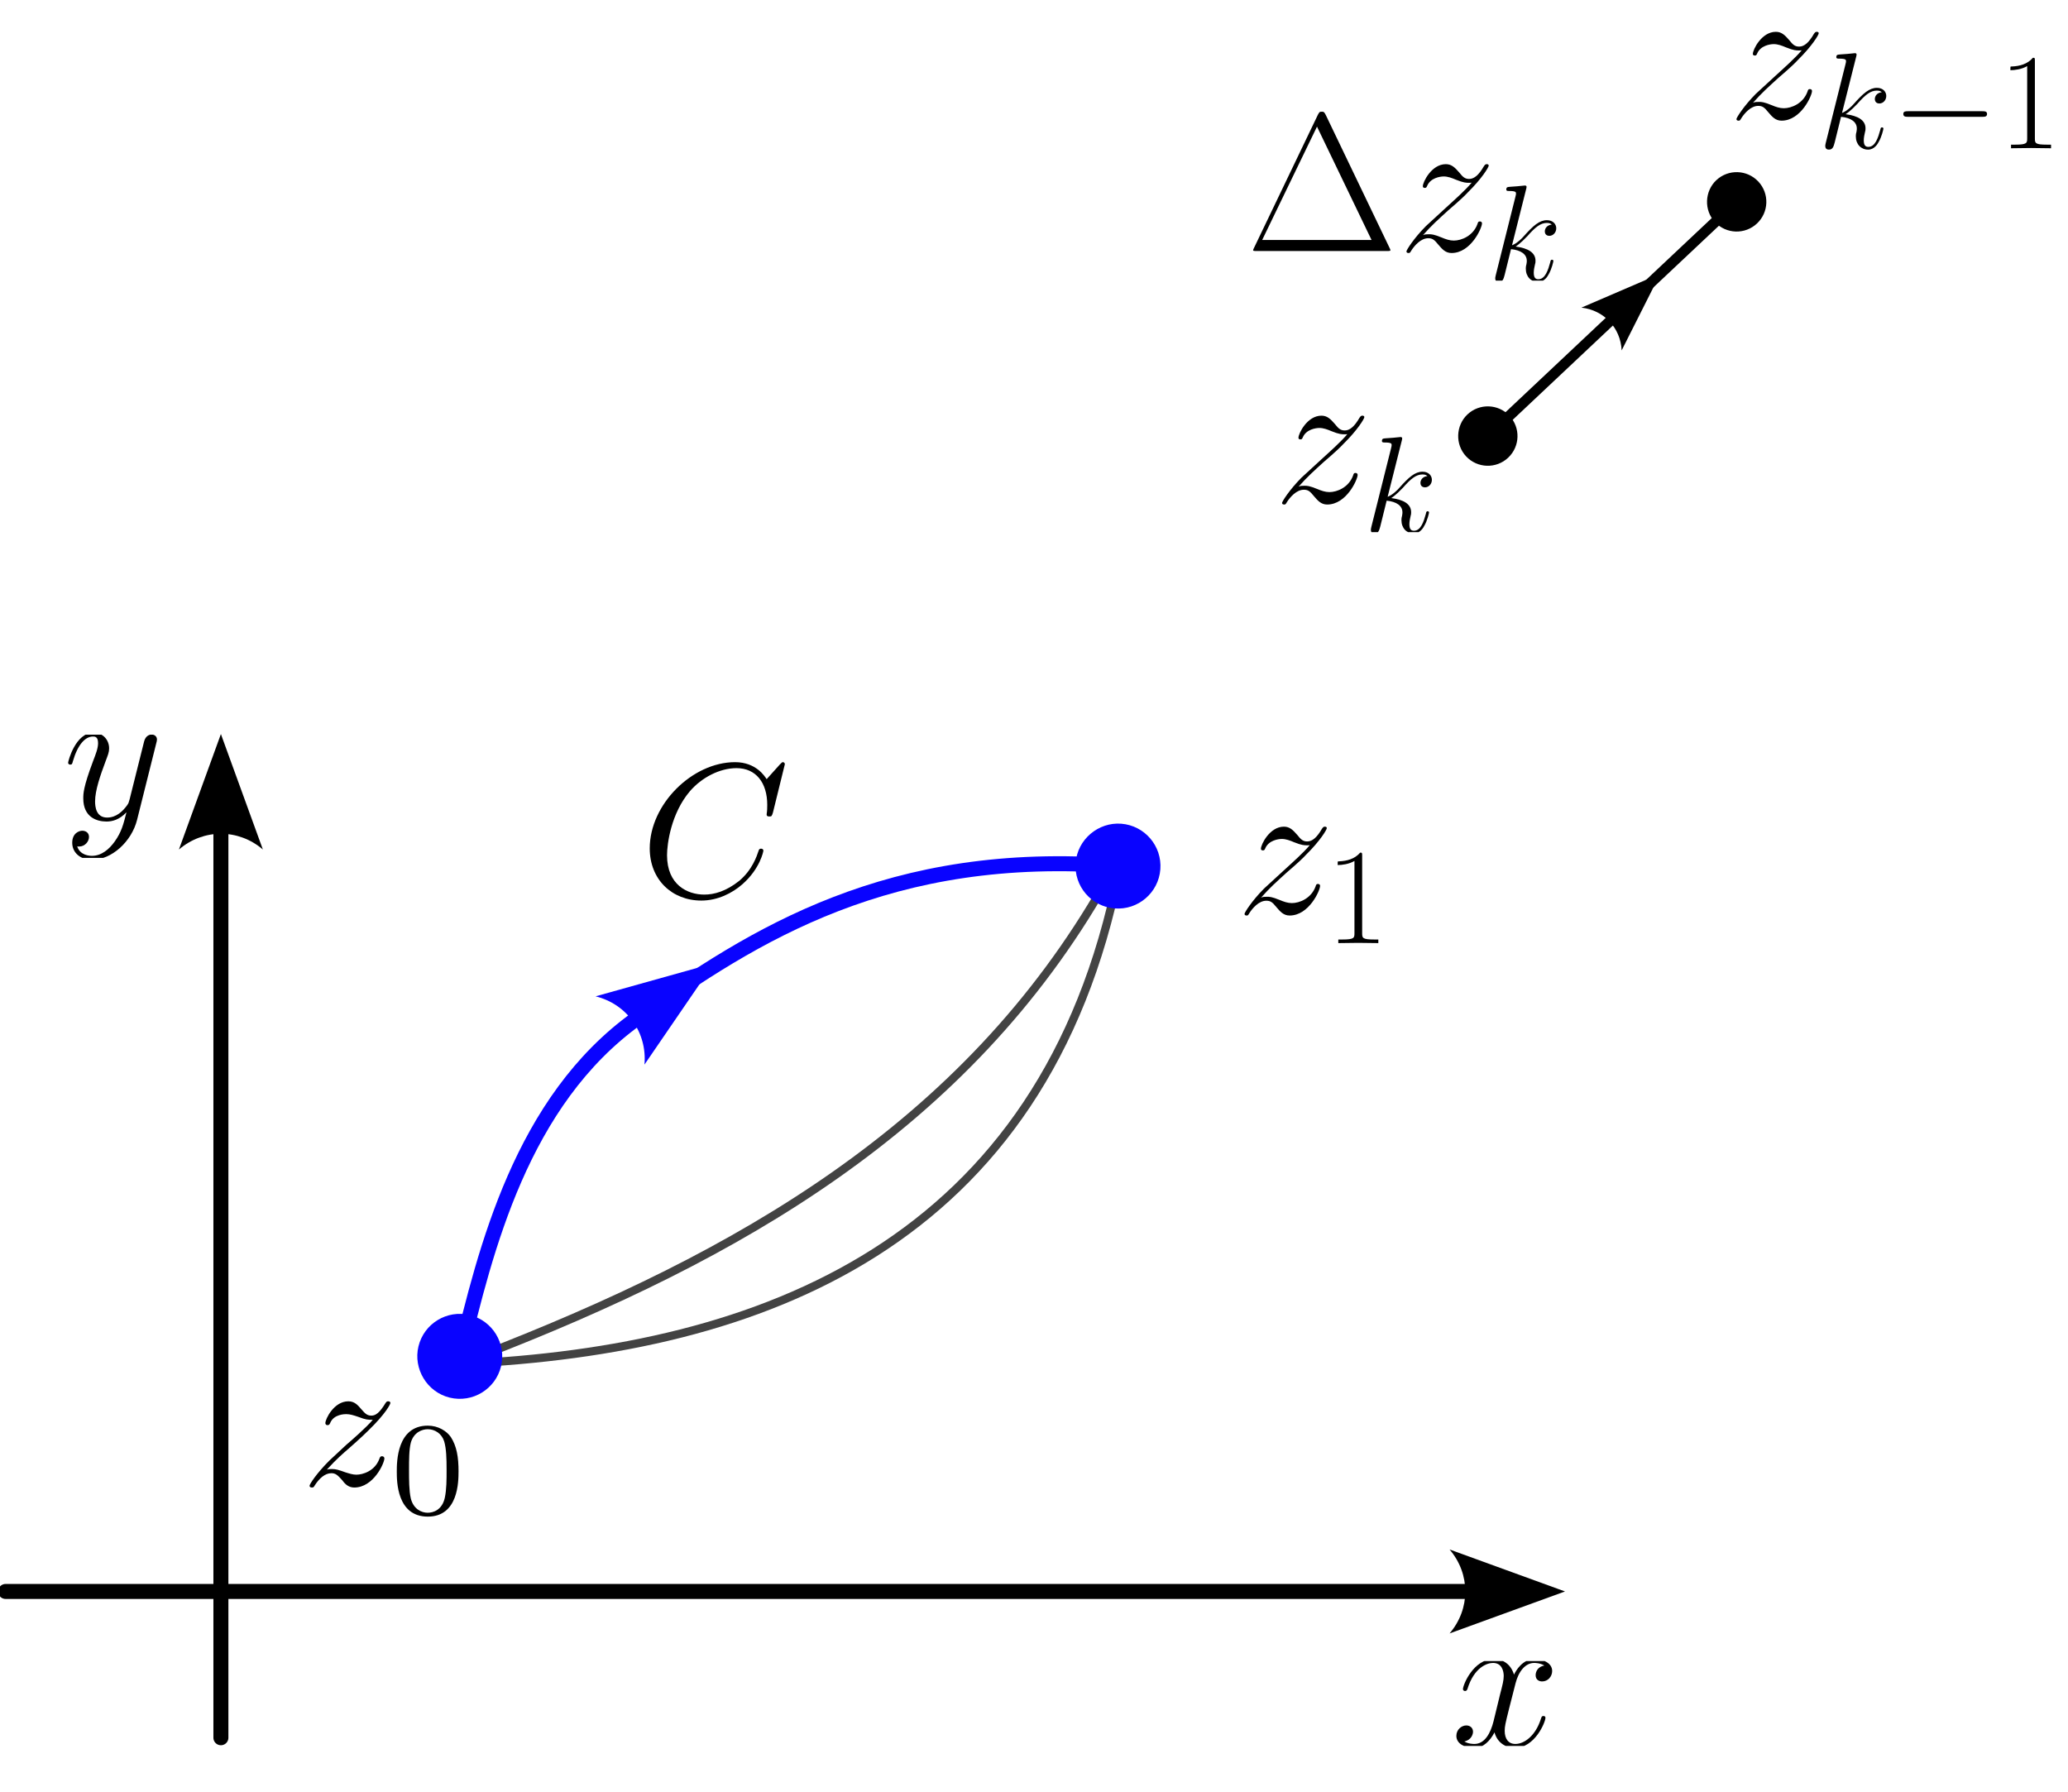
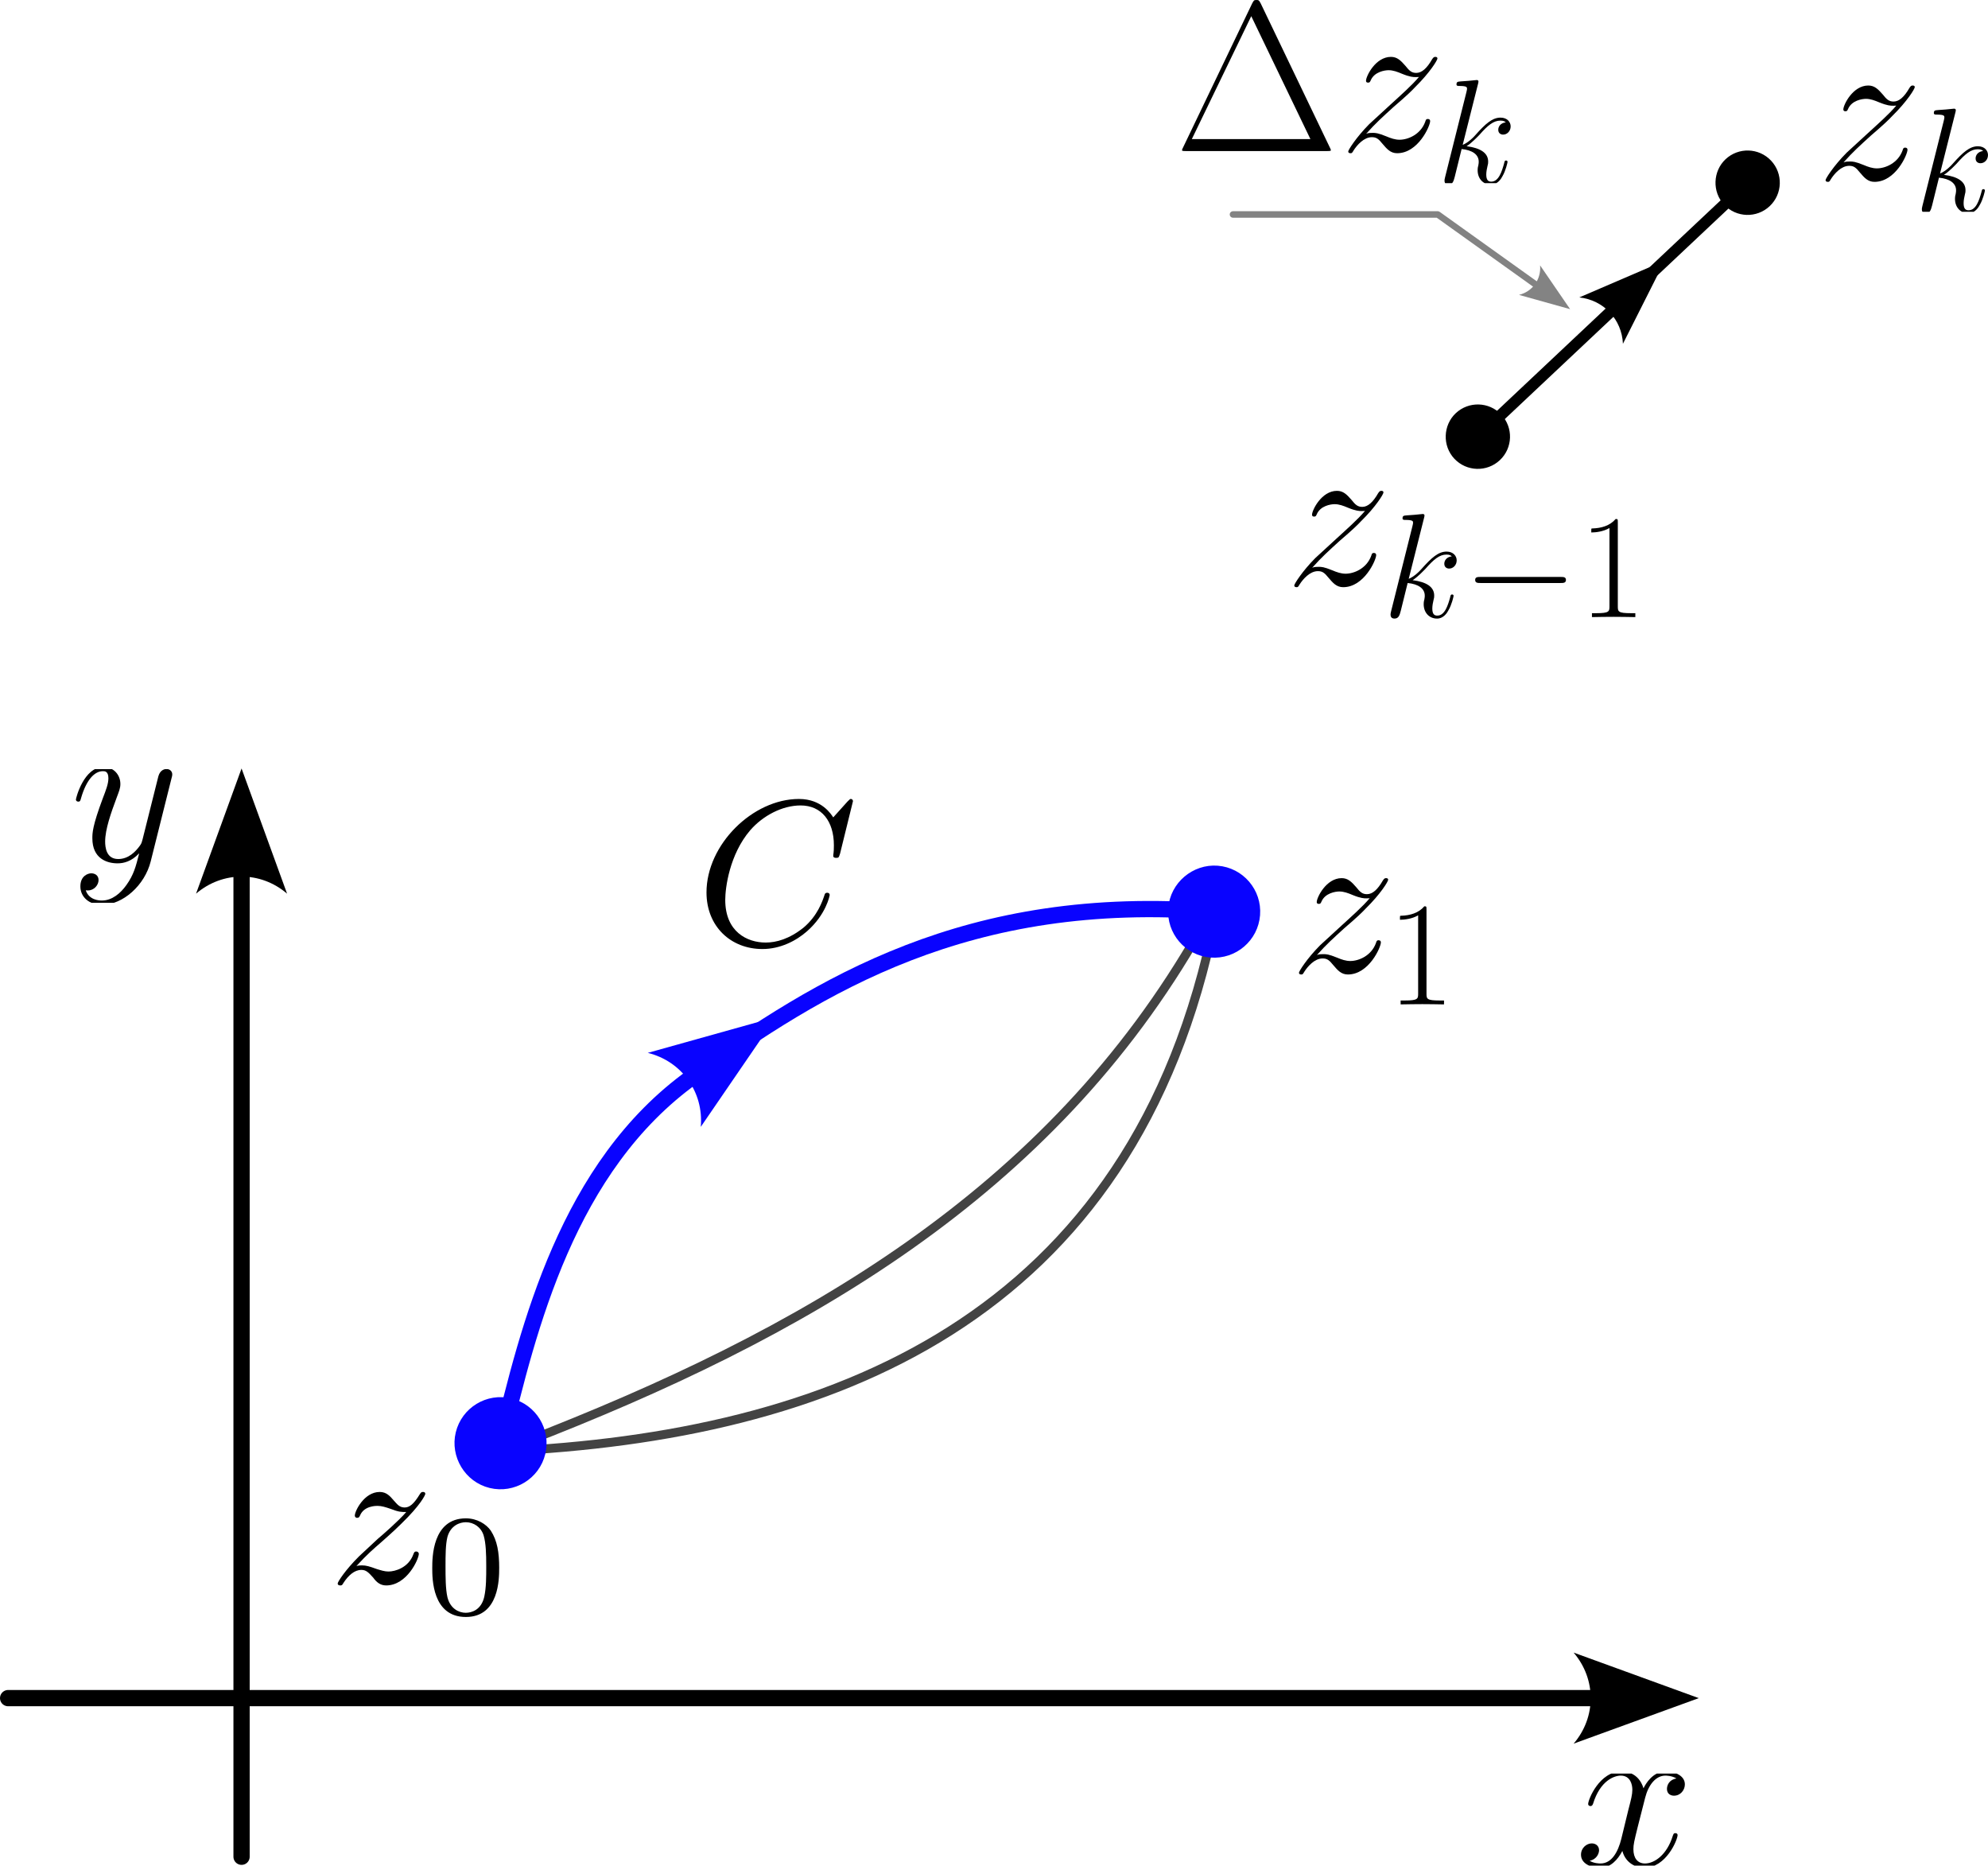
- <svg xmlns="http://www.w3.org/2000/svg" width="91.732mm" height="79.441mm" viewBox="0 0 91.732 79.441" version="1.1" id="svg5">
+ <svg xmlns="http://www.w3.org/2000/svg" width="81.338mm" height="76.312mm" viewBox="0 0 81.338 76.312" version="1.1" id="svg5">
  <defs id="defs2">
    <marker style="overflow:visible" id="marker2812" refX="0" refY="0" orient="auto" markerWidth="5.667" markerHeight="5.667" viewBox="0 0 5.667 5.667" preserveAspectRatio="xMidYMid">
      <path transform="scale(0.5)" style="fill:context-stroke;fill-rule:evenodd;stroke:context-stroke;stroke-width:1pt" d="M 5,0 C 5,2.76 2.76,5 0,5 -2.76,5 -5,2.76 -5,0 c 0,-2.76 2.3,-5 5,-5 2.76,0 5,2.24 5,5 z" id="path2810" />
    </marker>
    <marker style="overflow:visible" id="Dot" refX="0" refY="0" orient="auto" markerWidth="5.667" markerHeight="5.667" viewBox="0 0 5.667 5.667" preserveAspectRatio="xMidYMid">
      <path transform="scale(0.5)" style="fill:context-stroke;fill-rule:evenodd;stroke:context-stroke;stroke-width:1pt" d="M 5,0 C 5,2.76 2.76,5 0,5 -2.76,5 -5,2.76 -5,0 c 0,-2.76 2.3,-5 5,-5 2.76,0 5,2.24 5,5 z" id="Dot1" />
    </marker>
    <marker style="overflow:visible" id="Arrow2" refX="0" refY="0" orient="auto-start-reverse" markerWidth="7.7" markerHeight="5.6" viewBox="0 0 7.7 5.6" preserveAspectRatio="xMidYMid">
      <path transform="scale(0.7)" d="M -2,-4 9,0 -2,4 c 2,-2.33 2,-5.66 0,-8 z" style="fill:context-stroke;fill-rule:evenodd;stroke:none" id="arrow2L" />
    </marker>
    <clipPath id="clipPath6524">
      <path d="m 61,0 h 6 v 24.742 h -6 z m 0,0" id="path2122" />
    </clipPath>
    <clipPath id="clipPath8615">
      <path d="m 82,0 h 7 v 24.742 h -7 z m 0,0" id="path5694" />
    </clipPath>
    <clipPath id="clipPath8948">
      <path d="M 1,0 H 18.68 V 16.938 H 1 Z m 0,0" id="path6228" />
    </clipPath>
    <clipPath id="clipPath5422">
      <path d="m 118,0 h 13 v 22.031 h -13 z m 0,0" id="path1556" />
    </clipPath>
    <clipPath id="clipPath9208">
      <path d="m 127,0 h 13 v 22.031 h -13 z m 0,0" id="path1597" />
    </clipPath>
    <clipPath id="clipPath6456">
      <path d="M 1,0 H 14 V 22.031 H 1 Z m 0,0" id="path2608" />
    </clipPath>
    <clipPath id="clipPath5936">
      <path d="m 14,3 h 8 v 11.391 h -8 z m 0,0" id="path9311" />
    </clipPath>
    <clipPath id="clipPath8327">
      <path d="m 15,3 h 6 v 11.391 h -6 z m 0,0" id="path3182" />
    </clipPath>
    <clipPath id="clipPath8962">
      <path d="M 0,0 H 13 V 10.672 H 0 Z m 0,0" id="path6381" />
    </clipPath>
    <clipPath id="clipPath3223">
      <path d="M 0,0 H 12 V 15.492 H 0 Z m 0,0" id="path8065" />
    </clipPath>
    <clipPath id="clipPath3399">
      <path d="m 11,3 h 8 v 11.391 h -8 z m 0,0" id="path4190" />
    </clipPath>
    <clipPath id="clipPath1534">
      <path d="m 12,3 h 6 v 11.391 h -6 z m 0,0" id="path8393" />
    </clipPath>
    <clipPath id="clipPath2042">
      <path d="m 31,8 h 9 v 12.652 h -9 z m 0,0" id="path9363" />
    </clipPath>
    <clipPath id="clipPath6329">
      <path d="M 1,0 H 19 V 16.938 H 1 Z m 0,0" id="path6600" />
    </clipPath>
    <clipPath id="clipPath4741">
      <path d="m 12,2 h 8 v 12.391 h -8 z m 0,0" id="path6237" />
    </clipPath>
    <clipPath id="clipPath9639">
      <path d="m 12,2 h 8 v 12.391 h -8 z m 0,0" id="path6100" />
    </clipPath>
  </defs>
-   <g id="layer1" transform="translate(-46.4613, -109.821)">
+   <g id="layer1" transform="translate(-46.3766,-110.9424)">
    <path style="fill:none;stroke:#434343;stroke-width:0.365;stroke-linecap:butt;stroke-linejoin:miter;stroke-dasharray:none;stroke-opacity:1" d="m 67.033,170.305 c 13.167,-0.618 25.759,-5.268 29.055,-21.791" id="path4450" />
    <path style="fill:none;stroke:#000000;stroke-width:0.665;stroke-linecap:round;stroke-linejoin:miter;stroke-dasharray:none;stroke-opacity:1;marker-start:url(#Arrow2)" d="m 56.26,146.566 v 40.325" id="path236" />
    <path style="fill:none;stroke:#000000;stroke-width:0.665;stroke-linecap:round;stroke-linejoin:miter;stroke-dasharray:none;stroke-opacity:1;marker-start:url(#Arrow2)" d="M 111.692,180.403 H 46.709" id="path1063" />
    <path style="fill:none;stroke:#434343;stroke-width:0.365;stroke-linecap:butt;stroke-linejoin:miter;stroke-dasharray:none;stroke-opacity:1" d="M 67.849,169.927 C 79.132,165.56 89.323,159.817 95.482,148.992" id="path4448" />
    <path style="fill:none;stroke:#0903ff;stroke-width:0.665;stroke-linecap:round;stroke-linejoin:miter;stroke-dasharray:none;stroke-opacity:1;marker-start:url(#Dot);marker-mid:url(#Arrow2);marker-end:url(#marker2812)" d="m 66.855,169.976 c 1.141,-4.71 2.726,-11.315 7.866,-14.995 5.189,-3.716 11.213,-7.537 21.332,-6.749" id="path1127" />
    <g transform="translate(111.0623,183.4019)" id="g441">
      <g id="surface1" transform="matrix(0.352778,0,0,0.352778,-0.242535,0.0881504)">
        <g clip-path="url(#clipPath8962)" clip-rule="nonzero" id="g19">
          <g style="fill:#000000;fill-opacity:1" id="g17">
            <g id="use15" transform="translate(0,10.672)">
              <path style="stroke:none" d="m 11.75,-10.109 c -0.797,0.141 -1.094,0.734 -1.094,1.219 0,0.594 0.469,0.781 0.812,0.781 0.75,0 1.266,-0.641 1.266,-1.312 0,-1.031 -1.188,-1.5 -2.234,-1.5 -1.5,0 -2.344,1.484 -2.562,1.953 -0.578,-1.859 -2.109,-1.953 -2.562,-1.953 -2.531,0 -3.859,3.234 -3.859,3.781 0,0.109 0.094,0.234 0.266,0.234 0.203,0 0.25,-0.156 0.297,-0.25 0.844,-2.75 2.5,-3.281 3.219,-3.281 1.125,0 1.344,1.047 1.344,1.641 C 6.641,-8.25 6.5,-7.688 6.188,-6.5 l -0.828,3.406 c -0.375,1.484 -1.094,2.844 -2.406,2.844 -0.125,0 -0.75,0 -1.266,-0.312 0.891,-0.188 1.094,-0.922 1.094,-1.219 0,-0.5 -0.375,-0.797 -0.844,-0.797 -0.594,0 -1.25,0.516 -1.25,1.312 0,1.047 1.172,1.516 2.234,1.516 1.188,0 2.031,-0.938 2.562,-1.953 C 5.875,-0.25 7.109,0.25 8.031,0.25 c 2.531,0 3.859,-3.25 3.859,-3.797 0,-0.125 -0.094,-0.219 -0.25,-0.219 -0.219,0 -0.234,0.125 -0.312,0.328 -0.672,2.172 -2.109,3.188 -3.219,3.188 -0.875,0 -1.344,-0.641 -1.344,-1.656 0,-0.547 0.094,-0.938 0.5,-2.578 L 8.125,-7.859 C 8.5,-9.344 9.344,-10.438 10.484,-10.438 c 0.047,0 0.734,0 1.266,0.328 z m 0,0" id="path26" />
            </g>
          </g>
        </g>
      </g>
    </g>
    <g transform="translate(49.48293,142.3156)" id="g539">
      <g id="g537" transform="matrix(0.352778,0,0,0.352778,-0.237023,0.0881504)">
        <g clip-path="url(#clipPath3223)" clip-rule="nonzero" id="g535">
          <g style="fill:#000000;fill-opacity:1" id="g533">
            <g id="g531" transform="translate(0,10.672)">
              <path style="stroke:none" d="M 6.516,2.781 C 5.844,3.719 4.875,4.562 3.672,4.562 3.375,4.562 2.188,4.516 1.812,3.375 1.891,3.391 2,3.391 2.062,3.391 2.797,3.391 3.297,2.75 3.297,2.188 3.297,1.609 2.828,1.406 2.453,1.406 2.062,1.406 1.188,1.703 1.188,2.922 1.188,4.188 2.25,5.062 3.672,5.062 c 2.469,0 4.984,-2.281 5.672,-5.031 l 2.422,-9.672 c 0.031,-0.125 0.078,-0.266 0.078,-0.422 0,-0.375 -0.297,-0.625 -0.672,-0.625 -0.219,0 -0.734,0.109 -0.938,0.844 l -1.828,7.297 c -0.125,0.438 -0.125,0.484 -0.328,0.766 -0.5,0.688 -1.312,1.531 -2.5,1.531 C 4.188,-0.25 4.062,-1.609 4.062,-2.281 c 0,-1.406 0.672,-3.312 1.344,-5.109 0.266,-0.719 0.422,-1.062 0.422,-1.562 0,-1.031 -0.75,-1.969 -1.969,-1.969 -2.266,0 -3.188,3.594 -3.188,3.781 0,0.109 0.094,0.234 0.266,0.234 0.234,0 0.25,-0.109 0.344,-0.453 0.609,-2.078 1.547,-3.078 2.516,-3.078 0.219,0 0.641,0 0.641,0.828 0,0.641 -0.281,1.359 -0.641,2.297 -1.219,3.25 -1.219,4.062 -1.219,4.656 0,2.359 1.688,2.906 2.922,2.906 0.719,0 1.609,-0.219 2.484,-1.141 L 8,-0.875 C 7.625,0.594 7.391,1.562 6.516,2.781 Z m 0,0" id="path529" />
            </g>
          </g>
        </g>
      </g>
    </g>
-     <g transform="translate(101.6662,146.4838)" id="g789">
+     <g transform="translate(99.52321,146.862)" id="g789">
      <g id="g787" transform="matrix(0.352778,0,0,0.352778,-0.374826,0.0881504)">
        <g style="fill:#000000;fill-opacity:1" id="g777">
          <g id="g775" transform="translate(0,10.672)">
            <path style="stroke:none" d="m 3.141,-2 c 1.078,-1.219 1.938,-1.984 3.172,-3.109 1.5,-1.281 2.141,-1.906 2.484,-2.281 1.734,-1.703 2.609,-3.141 2.609,-3.344 0,-0.188 -0.203,-0.188 -0.25,-0.188 -0.172,0 -0.234,0.094 -0.359,0.266 -0.609,1.062 -1.203,1.594 -1.844,1.594 -0.531,0 -0.797,-0.234 -1.266,-0.828 -0.531,-0.609 -0.953,-1.031 -1.672,-1.031 -1.797,0 -2.891,2.25 -2.891,2.766 0,0.078 0.016,0.219 0.25,0.219 0.188,0 0.219,-0.094 0.297,-0.266 C 4.094,-9.188 5.281,-9.375 5.75,-9.375 c 0.516,0 1.016,0.188 1.531,0.406 0.953,0.391 1.344,0.391 1.594,0.391 0.172,0 0.266,0 0.391,-0.016 C 8.453,-7.625 7.109,-6.438 6,-5.422 L 3.5,-3.125 c -1.516,1.531 -2.438,3 -2.438,3.172 0,0.156 0.125,0.203 0.281,0.203 0.141,0 0.172,-0.031 0.344,-0.328 0.391,-0.609 1.188,-1.531 2.109,-1.531 0.516,0 0.766,0.172 1.266,0.797 0.469,0.547 0.891,1.062 1.672,1.062 2.438,0 3.828,-3.156 3.828,-3.719 0,-0.094 -0.031,-0.25 -0.281,-0.25 -0.188,0 -0.219,0.094 -0.297,0.344 -0.547,1.469 -2,2.062 -2.969,2.062 C 6.5,-1.312 6,-1.484 5.484,-1.703 c -1,-0.406 -1.266,-0.406 -1.594,-0.406 -0.25,0 -0.516,0 -0.75,0.109 z m 0,0" id="path773" />
          </g>
        </g>
        <g clip-path="url(#clipPath1534)" clip-rule="nonzero" id="g785">
          <g style="fill:#000000;fill-opacity:1" id="g783">
            <g id="g781" transform="translate(11.275,14.39)">
              <path style="stroke:none" d="m 4.578,-11 c 0,-0.359 -0.016,-0.375 -0.25,-0.375 -0.672,0.797 -1.688,1.062 -2.656,1.094 -0.047,0 -0.141,0 -0.156,0.031 C 1.5,-10.203 1.5,-10.172 1.5,-9.812 c 0.531,0 1.422,-0.109 2.109,-0.516 V -1.25 c 0,0.594 -0.031,0.797 -1.516,0.797 H 1.578 V 0 c 0.828,-0.016 1.688,-0.031 2.516,-0.031 0.828,0 1.688,0.016 2.516,0.031 V -0.453 H 6.094 c -1.484,0 -1.516,-0.188 -1.516,-0.797 z m 0,0" id="path779" />
            </g>
          </g>
        </g>
      </g>
    </g>
-     <g transform="translate(102.047,114.7752)" id="g949">
+     <g transform="translate(94.73791,110.9424)" id="g949">
      <g id="g947" transform="matrix(0.352778,0,0,0.352778,-0.325217,0.205184)">
        <g style="fill:#000000;fill-opacity:1" id="g938">
          <g id="use27" transform="translate(0,16.934)">
            <path style="stroke:none" d="m 10.062,-17.094 c -0.203,-0.422 -0.297,-0.422 -0.5,-0.422 -0.297,0 -0.312,0.047 -0.5,0.391 L 1.047,-0.422 C 1.016,-0.375 0.922,-0.156 0.922,-0.125 0.922,-0.031 0.938,0 1.391,0 H 17.719 c 0.453,0 0.469,-0.031 0.469,-0.125 0,-0.031 -0.094,-0.25 -0.125,-0.297 z m -1.109,1.453 6.859,14.25 h -13.75 z m 0,0" id="path46" />
          </g>
        </g>
        <g style="fill:#000000;fill-opacity:1" id="g33">
          <g id="use31" transform="translate(19.138,16.934)">
            <path style="stroke:none" d="m 3.141,-2 c 1.078,-1.219 1.938,-1.984 3.172,-3.109 1.5,-1.281 2.141,-1.906 2.484,-2.281 1.734,-1.703 2.609,-3.141 2.609,-3.344 0,-0.188 -0.203,-0.188 -0.25,-0.188 -0.172,0 -0.234,0.094 -0.359,0.266 -0.609,1.062 -1.203,1.594 -1.844,1.594 -0.531,0 -0.797,-0.234 -1.266,-0.828 -0.531,-0.609 -0.953,-1.031 -1.672,-1.031 -1.797,0 -2.891,2.25 -2.891,2.766 0,0.078 0.016,0.219 0.25,0.219 0.188,0 0.219,-0.094 0.297,-0.266 C 4.094,-9.188 5.281,-9.375 5.75,-9.375 c 0.516,0 1.016,0.188 1.531,0.406 0.953,0.391 1.344,0.391 1.594,0.391 0.172,0 0.266,0 0.391,-0.016 C 8.453,-7.625 7.109,-6.438 6,-5.422 L 3.5,-3.125 c -1.516,1.531 -2.438,3 -2.438,3.172 0,0.156 0.125,0.203 0.281,0.203 0.141,0 0.172,-0.031 0.344,-0.328 0.391,-0.609 1.188,-1.531 2.109,-1.531 0.516,0 0.766,0.172 1.266,0.797 0.469,0.547 0.891,1.062 1.672,1.062 2.438,0 3.828,-3.156 3.828,-3.719 0,-0.094 -0.031,-0.25 -0.281,-0.25 -0.188,0 -0.219,0.094 -0.297,0.344 -0.547,1.469 -2,2.062 -2.969,2.062 C 6.5,-1.312 6,-1.484 5.484,-1.703 c -1,-0.406 -1.266,-0.406 -1.594,-0.406 -0.25,0 -0.516,0 -0.75,0.109 z m 0,0" id="path50" />
          </g>
        </g>
        <g clip-path="url(#clipPath2042)" clip-rule="nonzero" id="g39">
          <g style="fill:#000000;fill-opacity:1" id="g37">
            <g id="use35" transform="translate(30.412,20.652)">
              <path style="stroke:none" d="m 4.844,-11.516 c 0.016,-0.078 0.047,-0.172 0.047,-0.266 0,-0.172 -0.172,-0.172 -0.203,-0.172 -0.016,0 -0.641,0.062 -0.953,0.094 -0.297,0.016 -0.547,0.047 -0.859,0.062 -0.406,0.031 -0.531,0.047 -0.531,0.359 0,0.172 0.172,0.172 0.344,0.172 0.875,0 0.875,0.156 0.875,0.328 0,0.078 0,0.109 -0.078,0.422 l -2.469,9.844 c -0.062,0.266 -0.062,0.297 -0.062,0.391 0,0.391 0.281,0.453 0.453,0.453 0.484,0 0.594,-0.375 0.734,-0.906 L 2.938,-3.953 c 1.25,0.125 1.984,0.641 1.984,1.469 0,0.109 0,0.172 -0.047,0.438 -0.078,0.25 -0.078,0.469 -0.078,0.547 0,1 0.656,1.672 1.547,1.672 0.781,0 1.203,-0.719 1.328,-0.969 0.375,-0.625 0.594,-1.594 0.594,-1.672 0,-0.078 -0.062,-0.156 -0.172,-0.156 -0.156,0 -0.172,0.078 -0.234,0.359 C 7.609,-1.375 7.25,-0.172 6.375,-0.172 6.031,-0.172 5.797,-0.344 5.797,-1 5.797,-1.328 5.875,-1.703 5.938,-1.969 6.016,-2.266 6.016,-2.297 6.016,-2.5 c 0,-1.016 -0.922,-1.578 -2.5,-1.781 C 4.125,-4.672 4.75,-5.344 5,-5.594 5.969,-6.703 6.641,-7.25 7.438,-7.25 c 0.391,0 0.5,0.109 0.625,0.203 -0.641,0.078 -0.875,0.516 -0.875,0.859 0,0.422 0.312,0.562 0.562,0.562 0.469,0 0.875,-0.406 0.875,-0.953 0,-0.5 -0.391,-1.016 -1.172,-1.016 -0.938,0 -1.719,0.672 -2.938,2.047 C 4.344,-5.344 3.703,-4.688 3.062,-4.438 Z m 0,0" id="path54" />
            </g>
          </g>
        </g>
      </g>
    </g>
-     <g transform="translate(123.4866,111.2315)" id="g1499">
+     <g transform="translate(99.33086,131.0196)" id="g1499">
      <g id="g1497" transform="matrix(0.352778,0,0,0.352778,-0.374826,0.0881504)">
        <g style="fill:#000000;fill-opacity:1" id="g32">
          <g id="use30" transform="translate(0,10.672)">
            <path style="stroke:none" d="m 3.141,-2 c 1.078,-1.219 1.938,-1.984 3.172,-3.109 1.5,-1.281 2.141,-1.906 2.484,-2.281 1.734,-1.703 2.609,-3.141 2.609,-3.344 0,-0.188 -0.203,-0.188 -0.25,-0.188 -0.172,0 -0.234,0.094 -0.359,0.266 -0.609,1.062 -1.203,1.594 -1.844,1.594 -0.531,0 -0.797,-0.234 -1.266,-0.828 -0.531,-0.609 -0.953,-1.031 -1.672,-1.031 -1.797,0 -2.891,2.25 -2.891,2.766 0,0.078 0.016,0.219 0.25,0.219 0.188,0 0.219,-0.094 0.297,-0.266 C 4.094,-9.188 5.281,-9.375 5.75,-9.375 c 0.516,0 1.016,0.188 1.531,0.406 0.953,0.391 1.344,0.391 1.594,0.391 0.172,0 0.266,0 0.391,-0.016 C 8.453,-7.625 7.109,-6.438 6,-5.422 L 3.5,-3.125 c -1.516,1.531 -2.438,3 -2.438,3.172 0,0.156 0.125,0.203 0.281,0.203 0.141,0 0.172,-0.031 0.344,-0.328 0.391,-0.609 1.188,-1.531 2.109,-1.531 0.516,0 0.766,0.172 1.266,0.797 0.469,0.547 0.891,1.062 1.672,1.062 2.438,0 3.828,-3.156 3.828,-3.719 0,-0.094 -0.031,-0.25 -0.281,-0.25 -0.188,0 -0.219,0.094 -0.297,0.344 -0.547,1.469 -2,2.062 -2.969,2.062 C 6.5,-1.312 6,-1.484 5.484,-1.703 c -1,-0.406 -1.266,-0.406 -1.594,-0.406 -0.25,0 -0.516,0 -0.75,0.109 z m 0,0" id="path51" />
          </g>
        </g>
        <g style="fill:#000000;fill-opacity:1" id="g36">
          <g id="use34" transform="translate(11.275,14.39)">
            <path style="stroke:none" d="m 4.844,-11.516 c 0.016,-0.078 0.047,-0.172 0.047,-0.266 0,-0.172 -0.172,-0.172 -0.203,-0.172 -0.016,0 -0.641,0.062 -0.953,0.094 -0.297,0.016 -0.547,0.047 -0.859,0.062 -0.406,0.031 -0.531,0.047 -0.531,0.359 0,0.172 0.172,0.172 0.344,0.172 0.875,0 0.875,0.156 0.875,0.328 0,0.078 0,0.109 -0.078,0.422 l -2.469,9.844 c -0.062,0.266 -0.062,0.297 -0.062,0.391 0,0.391 0.281,0.453 0.453,0.453 0.484,0 0.594,-0.375 0.734,-0.906 L 2.938,-3.953 c 1.25,0.125 1.984,0.641 1.984,1.469 0,0.109 0,0.172 -0.047,0.438 -0.078,0.25 -0.078,0.469 -0.078,0.547 0,1 0.656,1.672 1.547,1.672 0.781,0 1.203,-0.719 1.328,-0.969 0.375,-0.625 0.594,-1.594 0.594,-1.672 0,-0.078 -0.062,-0.156 -0.172,-0.156 -0.156,0 -0.172,0.078 -0.234,0.359 C 7.609,-1.375 7.25,-0.172 6.375,-0.172 6.031,-0.172 5.797,-0.344 5.797,-1 5.797,-1.328 5.875,-1.703 5.938,-1.969 6.016,-2.266 6.016,-2.297 6.016,-2.5 c 0,-1.016 -0.922,-1.578 -2.5,-1.781 C 4.125,-4.672 4.75,-5.344 5,-5.594 5.969,-6.703 6.641,-7.25 7.438,-7.25 c 0.391,0 0.5,0.109 0.625,0.203 -0.641,0.078 -0.875,0.516 -0.875,0.859 0,0.422 0.312,0.562 0.562,0.562 0.469,0 0.875,-0.406 0.875,-0.953 0,-0.5 -0.391,-1.016 -1.172,-1.016 -0.938,0 -1.719,0.672 -2.938,2.047 C 4.344,-5.344 3.703,-4.688 3.062,-4.438 Z m 0,0" id="path55" />
          </g>
        </g>
        <g style="fill:#000000;fill-opacity:1" id="g40">
          <g id="use38" transform="translate(20.619,14.39)">
            <path style="stroke:none" d="m 11.344,-3.953 c 0.297,0 0.609,0 0.609,-0.359 0,-0.344 -0.312,-0.344 -0.609,-0.344 h -9.312 c -0.297,0 -0.609,0 -0.609,0.344 0,0.359 0.312,0.359 0.609,0.359 z m 0,0" id="path59" />
          </g>
        </g>
        <g style="fill:#000000;fill-opacity:1" id="g44">
          <g id="use42" transform="translate(34.009,14.39)">
            <path style="stroke:none" d="m 4.578,-11 c 0,-0.359 -0.016,-0.375 -0.25,-0.375 -0.672,0.797 -1.688,1.062 -2.656,1.094 -0.047,0 -0.141,0 -0.156,0.031 C 1.5,-10.203 1.5,-10.172 1.5,-9.812 c 0.531,0 1.422,-0.109 2.109,-0.516 V -1.25 c 0,0.594 -0.031,0.797 -1.516,0.797 H 1.578 V 0 c 0.828,-0.016 1.688,-0.031 2.516,-0.031 0.828,0 1.688,0.016 2.516,0.031 V -0.453 H 6.094 c -1.484,0 -1.516,-0.188 -1.516,-0.797 z m 0,0" id="path63" />
          </g>
        </g>
      </g>
    </g>
-     <g transform="translate(103.3311,128.2559)" id="g1994">
+     <g transform="translate(121.0691,114.4399)" id="g1994">
      <g id="g1992" transform="matrix(0.352778,0,0,0.352778,-0.374826,0.0881504)">
        <g style="fill:#000000;fill-opacity:1" id="g1982">
          <g id="g1980" transform="translate(0,10.672)">
            <path style="stroke:none" d="m 3.141,-2 c 1.078,-1.219 1.938,-1.984 3.172,-3.109 1.5,-1.281 2.141,-1.906 2.484,-2.281 1.734,-1.703 2.609,-3.141 2.609,-3.344 0,-0.188 -0.203,-0.188 -0.25,-0.188 -0.172,0 -0.234,0.094 -0.359,0.266 -0.609,1.062 -1.203,1.594 -1.844,1.594 -0.531,0 -0.797,-0.234 -1.266,-0.828 -0.531,-0.609 -0.953,-1.031 -1.672,-1.031 -1.797,0 -2.891,2.25 -2.891,2.766 0,0.078 0.016,0.219 0.25,0.219 0.188,0 0.219,-0.094 0.297,-0.266 C 4.094,-9.188 5.281,-9.375 5.75,-9.375 c 0.516,0 1.016,0.188 1.531,0.406 0.953,0.391 1.344,0.391 1.594,0.391 0.172,0 0.266,0 0.391,-0.016 C 8.453,-7.625 7.109,-6.438 6,-5.422 L 3.5,-3.125 c -1.516,1.531 -2.438,3 -2.438,3.172 0,0.156 0.125,0.203 0.281,0.203 0.141,0 0.172,-0.031 0.344,-0.328 0.391,-0.609 1.188,-1.531 2.109,-1.531 0.516,0 0.766,0.172 1.266,0.797 0.469,0.547 0.891,1.062 1.672,1.062 2.438,0 3.828,-3.156 3.828,-3.719 0,-0.094 -0.031,-0.25 -0.281,-0.25 -0.188,0 -0.219,0.094 -0.297,0.344 -0.547,1.469 -2,2.062 -2.969,2.062 C 6.5,-1.312 6,-1.484 5.484,-1.703 c -1,-0.406 -1.266,-0.406 -1.594,-0.406 -0.25,0 -0.516,0 -0.75,0.109 z m 0,0" id="path1978" />
          </g>
        </g>
        <g clip-path="url(#clipPath9639)" clip-rule="nonzero" id="g1990">
          <g style="fill:#000000;fill-opacity:1" id="g1988">
            <g id="g1986" transform="translate(11.275,14.39)">
              <path style="stroke:none" d="m 4.844,-11.516 c 0.016,-0.078 0.047,-0.172 0.047,-0.266 0,-0.172 -0.172,-0.172 -0.203,-0.172 -0.016,0 -0.641,0.062 -0.953,0.094 -0.297,0.016 -0.547,0.047 -0.859,0.062 -0.406,0.031 -0.531,0.047 -0.531,0.359 0,0.172 0.172,0.172 0.344,0.172 0.875,0 0.875,0.156 0.875,0.328 0,0.078 0,0.109 -0.078,0.422 l -2.469,9.844 c -0.062,0.266 -0.062,0.297 -0.062,0.391 0,0.391 0.281,0.453 0.453,0.453 0.484,0 0.594,-0.375 0.734,-0.906 L 2.938,-3.953 c 1.25,0.125 1.984,0.641 1.984,1.469 0,0.109 0,0.172 -0.047,0.438 -0.078,0.25 -0.078,0.469 -0.078,0.547 0,1 0.656,1.672 1.547,1.672 0.781,0 1.203,-0.719 1.328,-0.969 0.375,-0.625 0.594,-1.594 0.594,-1.672 0,-0.078 -0.062,-0.156 -0.172,-0.156 -0.156,0 -0.172,0.078 -0.234,0.359 C 7.609,-1.375 7.25,-0.172 6.375,-0.172 6.031,-0.172 5.797,-0.344 5.797,-1 5.797,-1.328 5.875,-1.703 5.938,-1.969 6.016,-2.266 6.016,-2.297 6.016,-2.5 c 0,-1.016 -0.922,-1.578 -2.5,-1.781 C 4.125,-4.672 4.75,-5.344 5,-5.594 5.969,-6.703 6.641,-7.25 7.438,-7.25 c 0.391,0 0.5,0.109 0.625,0.203 -0.641,0.078 -0.875,0.516 -0.875,0.859 0,0.422 0.312,0.562 0.562,0.562 0.469,0 0.875,-0.406 0.875,-0.953 0,-0.5 -0.391,-1.016 -1.172,-1.016 -0.938,0 -1.719,0.672 -2.938,2.047 C 4.344,-5.344 3.703,-4.688 3.062,-4.438 Z m 0,0" id="path1984" />
            </g>
          </g>
        </g>
      </g>
    </g>
-     <path style="fill:none;stroke:#000000;stroke-width:0.465;stroke-linecap:round;stroke-linejoin:miter;stroke-dasharray:none;stroke-opacity:1;marker-start:url(#marker2812);marker-end:url(#marker2812);marker-mid:url(#Arrow2)" d="m 112.457,129.161 5.519,-5.194 5.519,-5.194" id="path4316" />
+     <path style="fill:none;stroke:#000000;stroke-width:0.465;stroke-linecap:round;stroke-linejoin:miter;stroke-dasharray:none;stroke-opacity:1;marker-start:url(#marker2812);marker-mid:url(#Arrow2);marker-end:url(#marker2812)" d="m 106.841,128.804 5.519,-5.194 5.519,-5.194" id="path4316" />
    <g transform="translate(75.28246,143.6233)" id="g649">
      <g id="g647" transform="matrix(0.846667,0,0,0.846667,-78.2532,-63.4422)">
        <g style="fill:#000000;fill-opacity:1" id="g14">
          <g id="use12" transform="translate(91.925,81.963)">
            <path style="stroke:none" d="m 7.578,-6.922 c 0,-0.031 -0.016,-0.109 -0.109,-0.109 -0.031,0 -0.047,0.016 -0.156,0.125 L 6.625,-6.141 C 6.531,-6.281 6.078,-7.031 4.969,-7.031 2.734,-7.031 0.5,-4.828 0.5,-2.516 0.5,-0.875 1.672,0.219 3.203,0.219 c 0.859,0 1.625,-0.391 2.156,-0.859 0.922,-0.812 1.094,-1.719 1.094,-1.75 C 6.453,-2.5 6.344,-2.5 6.328,-2.5 c -0.062,0 -0.109,0.031 -0.125,0.109 -0.094,0.281 -0.328,1 -1.016,1.578 -0.688,0.547 -1.312,0.719 -1.828,0.719 -0.891,0 -1.953,-0.516 -1.953,-2.062 0,-0.578 0.203,-2.188 1.203,-3.359 0.609,-0.703 1.547,-1.203 2.438,-1.203 1.016,0 1.609,0.766 1.609,1.922 0,0.406 -0.031,0.406 -0.031,0.516 0,0.094 0.109,0.094 0.141,0.094 0.125,0 0.125,-0.016 0.188,-0.203 z m 0,0" id="path21" />
          </g>
        </g>
      </g>
    </g>
    <g transform="translate(60.19263,171.9698)" id="g900">
      <g id="g898" transform="matrix(0.846667,0,0,0.846667,-78.187,-65.6647)">
        <g style="fill:#000000;fill-opacity:1" id="g20">
          <g id="use18" transform="translate(91.925,81.963)">
            <path style="stroke:none" d="m 1.328,-0.828 c 0.531,-0.578 0.828,-0.828 1.188,-1.141 0,0 0.609,-0.531 0.969,-0.891 C 4.438,-3.781 4.656,-4.266 4.656,-4.312 c 0,-0.094 -0.094,-0.094 -0.109,-0.094 -0.078,0 -0.094,0.016 -0.156,0.109 -0.297,0.484 -0.5,0.641 -0.734,0.641 -0.25,0 -0.359,-0.156 -0.516,-0.328 -0.188,-0.219 -0.359,-0.422 -0.688,-0.422 -0.75,0 -1.203,0.922 -1.203,1.141 0,0.047 0.031,0.109 0.109,0.109 0.094,0 0.109,-0.047 0.141,-0.109 0.188,-0.469 0.766,-0.469 0.844,-0.469 0.203,0 0.391,0.062 0.625,0.141 0.406,0.156 0.516,0.156 0.766,0.156 -0.359,0.422 -1.188,1.141 -1.375,1.297 l -0.906,0.844 C 0.781,-0.625 0.422,-0.062 0.422,0.016 c 0,0.094 0.109,0.094 0.125,0.094 0.078,0 0.094,-0.016 0.156,-0.125 0.234,-0.359 0.531,-0.625 0.859,-0.625 0.219,0 0.328,0.094 0.578,0.375 0.156,0.219 0.344,0.375 0.625,0.375 1,0 1.578,-1.266 1.578,-1.531 0,-0.047 -0.047,-0.109 -0.125,-0.109 -0.094,0 -0.109,0.062 -0.141,0.141 C 3.844,-0.75 3.203,-0.562 2.875,-0.562 c -0.188,0 -0.375,-0.062 -0.578,-0.125 -0.344,-0.125 -0.5,-0.172 -0.703,-0.172 -0.016,0 -0.172,0 -0.266,0.031 z m 0,0" id="path31" />
          </g>
        </g>
        <g style="fill:#000000;fill-opacity:1" id="g24">
          <g id="use22" transform="translate(96.558,83.457)">
            <path style="stroke:none" d="M 3.594,-2.219 C 3.594,-2.984 3.5,-3.547 3.188,-4.031 2.969,-4.344 2.531,-4.625 1.984,-4.625 c -1.625,0 -1.625,1.906 -1.625,2.406 0,0.5 0,2.359 1.625,2.359 1.609,0 1.609,-1.859 1.609,-2.359 z M 1.984,-0.062 c -0.328,0 -0.75,-0.188 -0.891,-0.75 C 1,-1.219 1,-1.797 1,-2.312 1,-2.828 1,-3.359 1.094,-3.734 1.25,-4.281 1.688,-4.438 1.984,-4.438 c 0.375,0 0.734,0.234 0.859,0.641 0.109,0.375 0.125,0.875 0.125,1.484 0,0.516 0,1.031 -0.094,1.469 -0.141,0.641 -0.609,0.781 -0.891,0.781 z m 0,0" id="path35" />
          </g>
        </g>
      </g>
    </g>
+     <path style="fill:none;stroke:#838383;stroke-width:0.265;stroke-linecap:round;stroke-linejoin:round;stroke-dasharray:none;stroke-opacity:1;marker-end:url(#Arrow2)" d="m 96.823,119.715 h 8.379 l 4.057,2.902" id="path1" />
  </g>
</svg>
